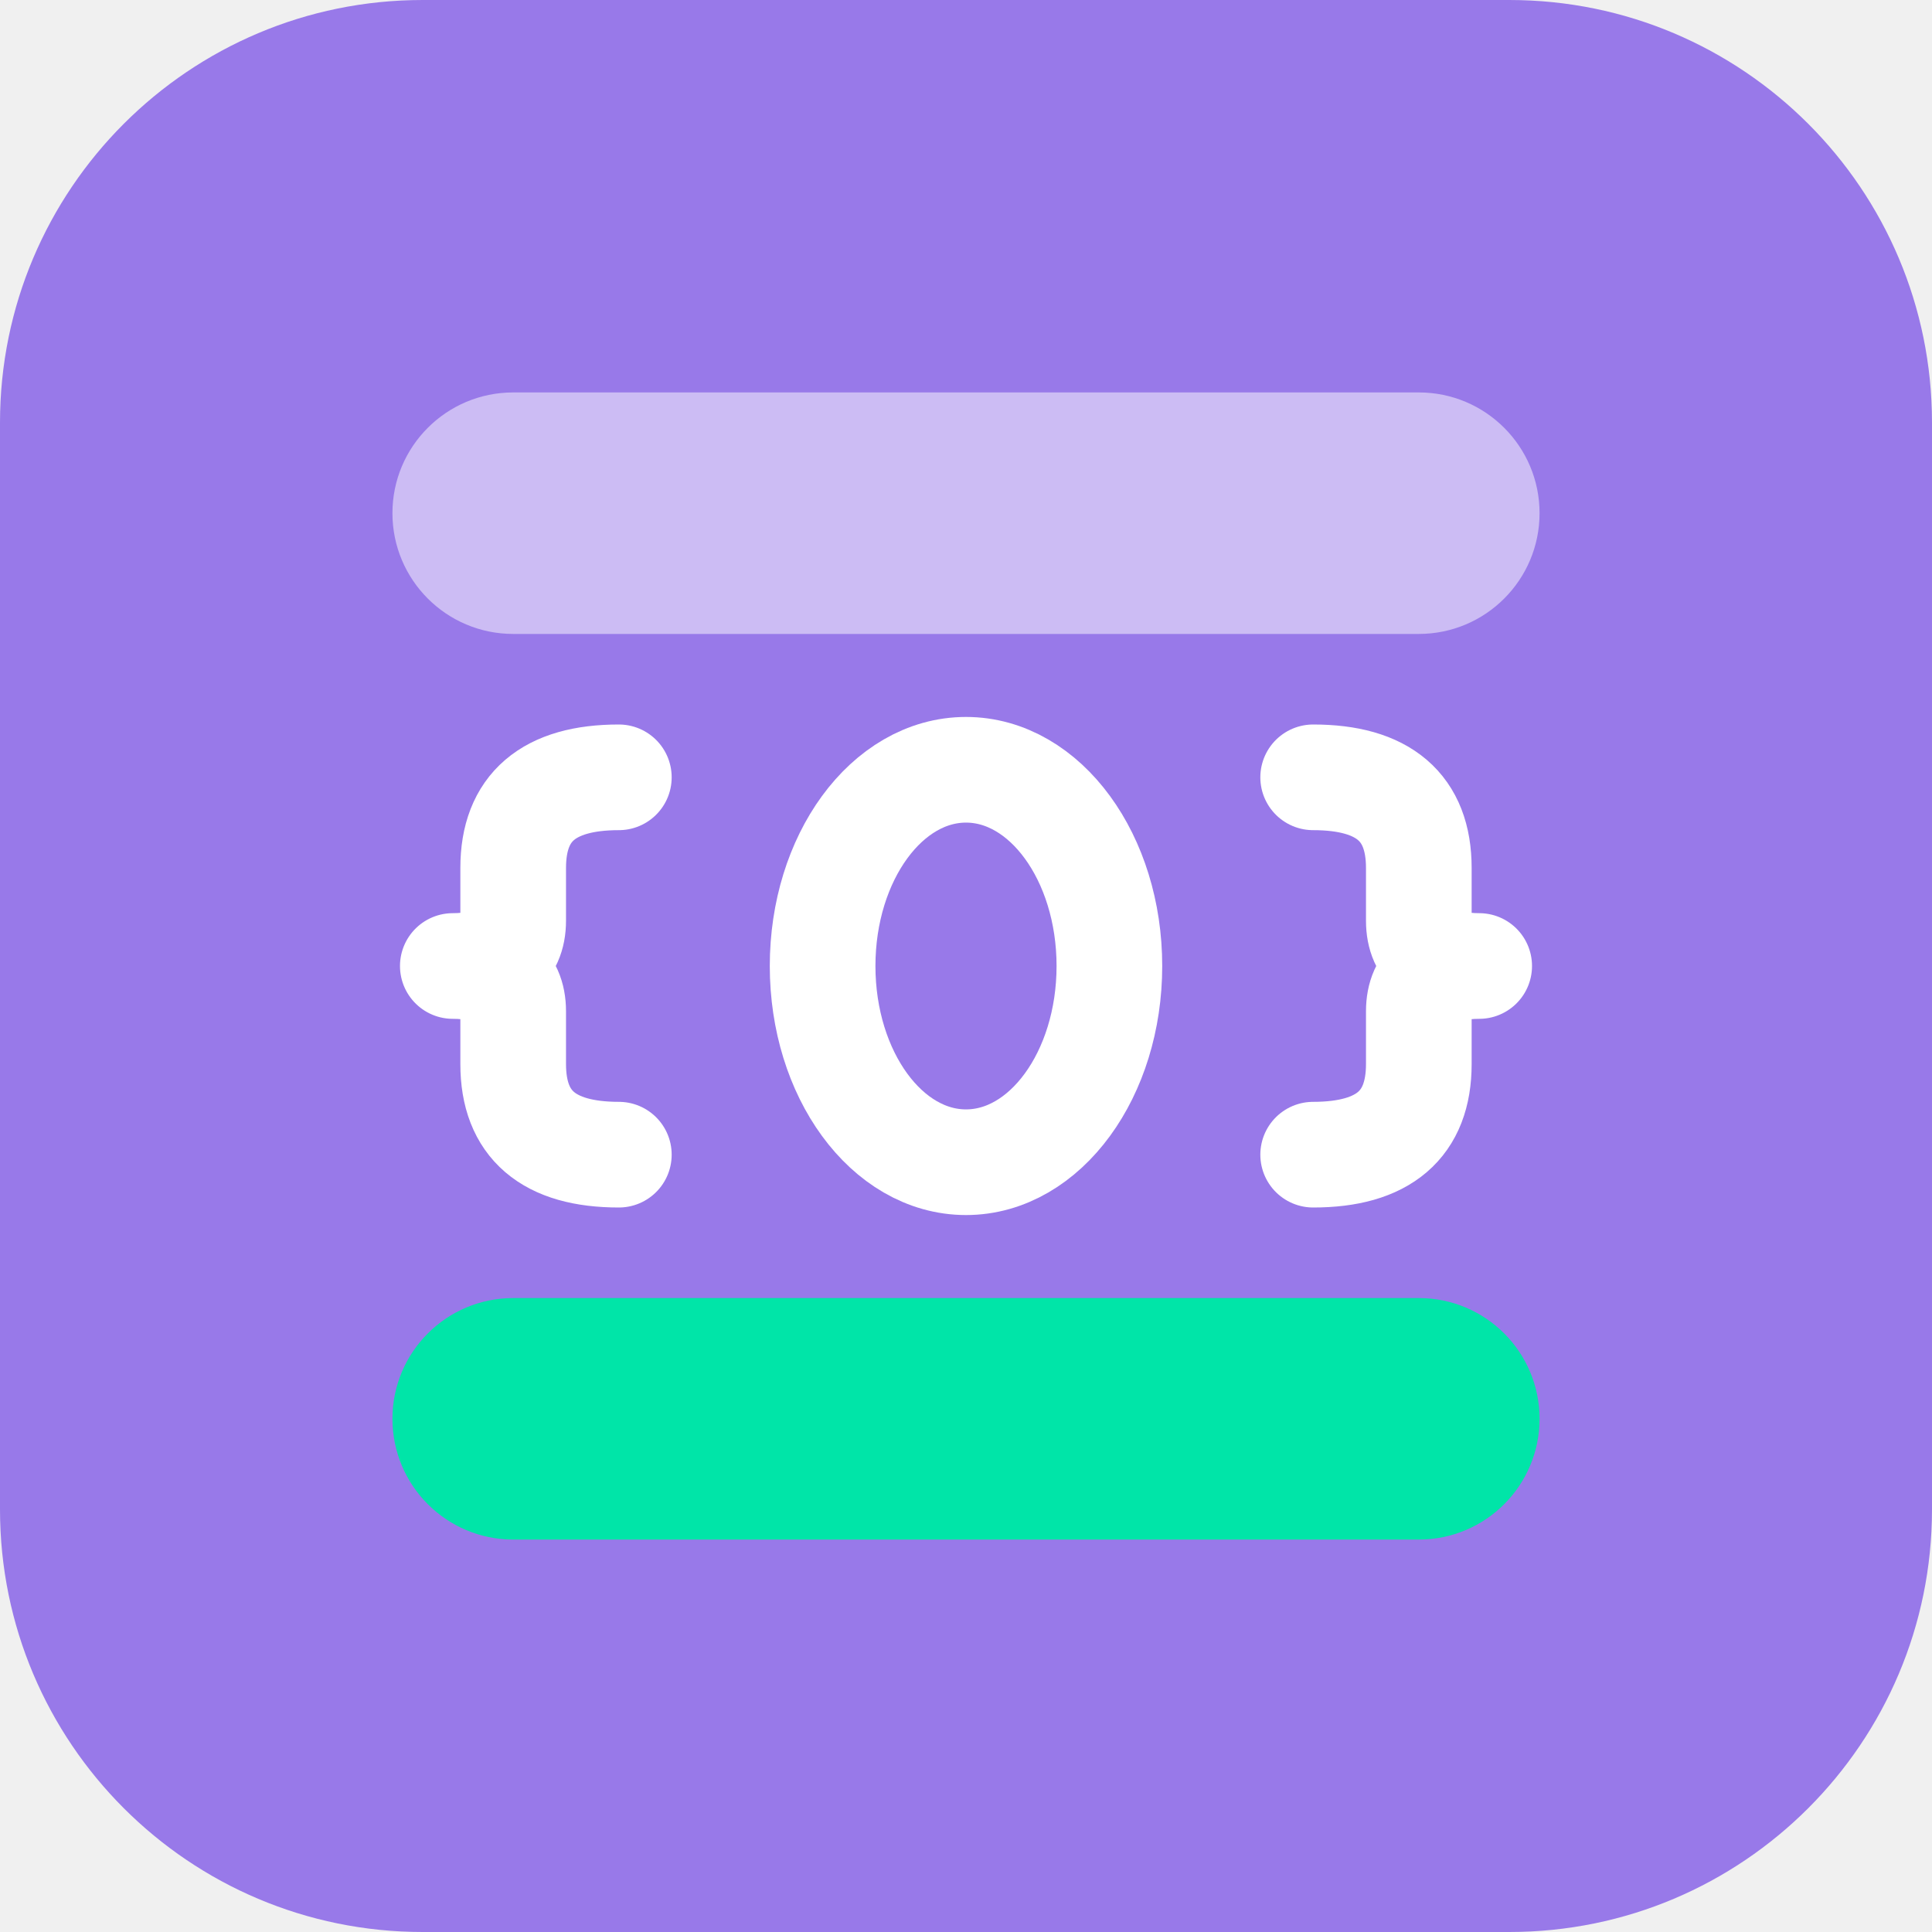
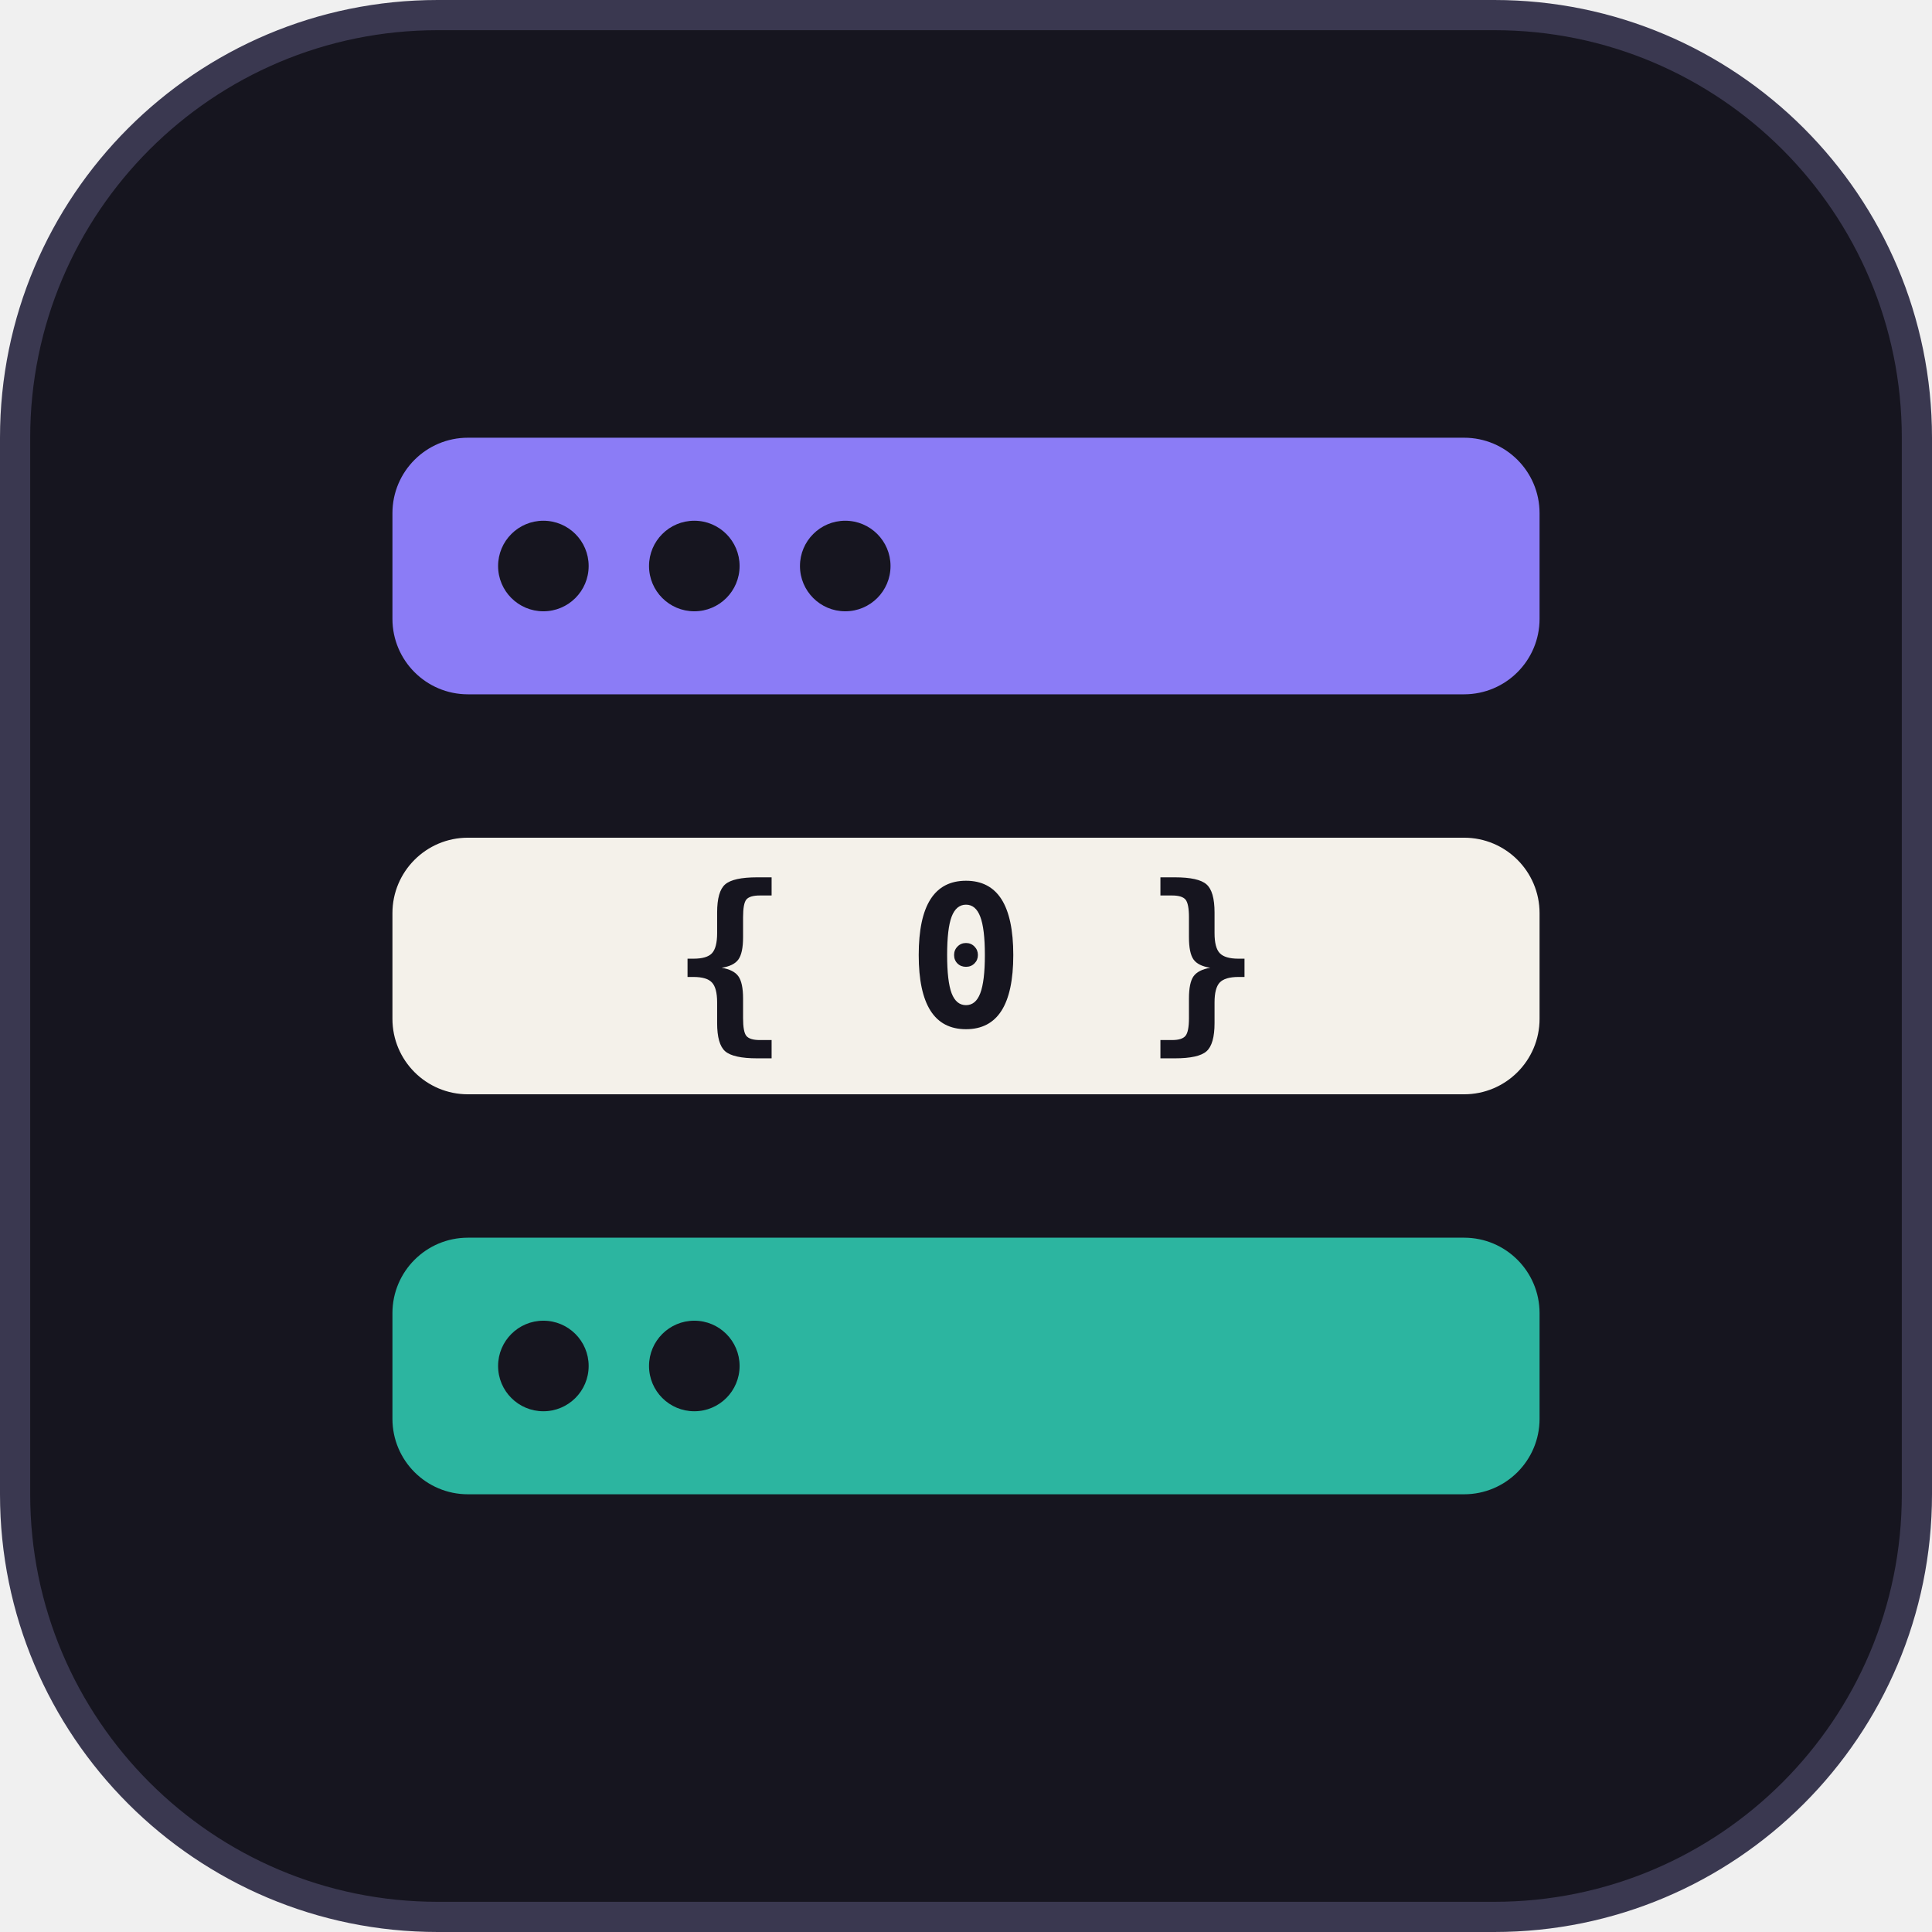
- <svg xmlns="http://www.w3.org/2000/svg" viewBox="0 0 512 512">
-   <rect width="512" height="512" rx="112" fill="#9879e9" />
-   <rect x="104" y="104" width="304" height="64" rx="32" fill="#fff" fill-opacity=".5" />
-   <rect x="104" y="344" width="304" height="64" rx="32" fill="#00e5a8" />
-   <g fill="none" stroke="#fff" stroke-width="28" stroke-linecap="round" stroke-linejoin="round">
-     <path d="M164 206 q-28 0 -28 24 v14 q0 12 -16 12 q16 0 16 12 v14 q0 24 28 24" />
-     <path d="M348 206 q28 0 28 24 v14 q0 12 16 12 q-16 0 -16 12 v14 q0 24 -28 24" />
-     <ellipse cx="256" cy="256" rx="38" ry="52" />
+ <svg xmlns="http://www.w3.org/2000/svg" viewBox="0 0 256 256" width="256" height="256" role="img">
+   <rect x="2" y="2" width="252" height="252" rx="56" fill="#16151F" stroke="#3A3850" stroke-width="4" />
+   <rect x="52" y="58" width="152" height="34" rx="10" fill="#8B7CF6" />
+   <rect x="52" y="111" width="152" height="34" rx="10" fill="#F4F1EA" />
+   <rect x="52" y="164" width="152" height="34" rx="10" fill="#2CB5A0" />
+   <g fill="#16151F">
+     <circle cx="72" cy="75" r="6" />
+     <circle cx="92" cy="75" r="6" />
+     <circle cx="112" cy="75" r="6" />
+     <circle cx="72" cy="181" r="6" />
+     <circle cx="92" cy="181" r="6" />
  </g>
+   <text x="128" y="136" text-anchor="middle" font-family="ui-monospace,SFMono-Regular,Menlo,Consolas,monospace" font-weight="700" font-size="26" fill="#16151F">{ 0 }</text>
</svg>
